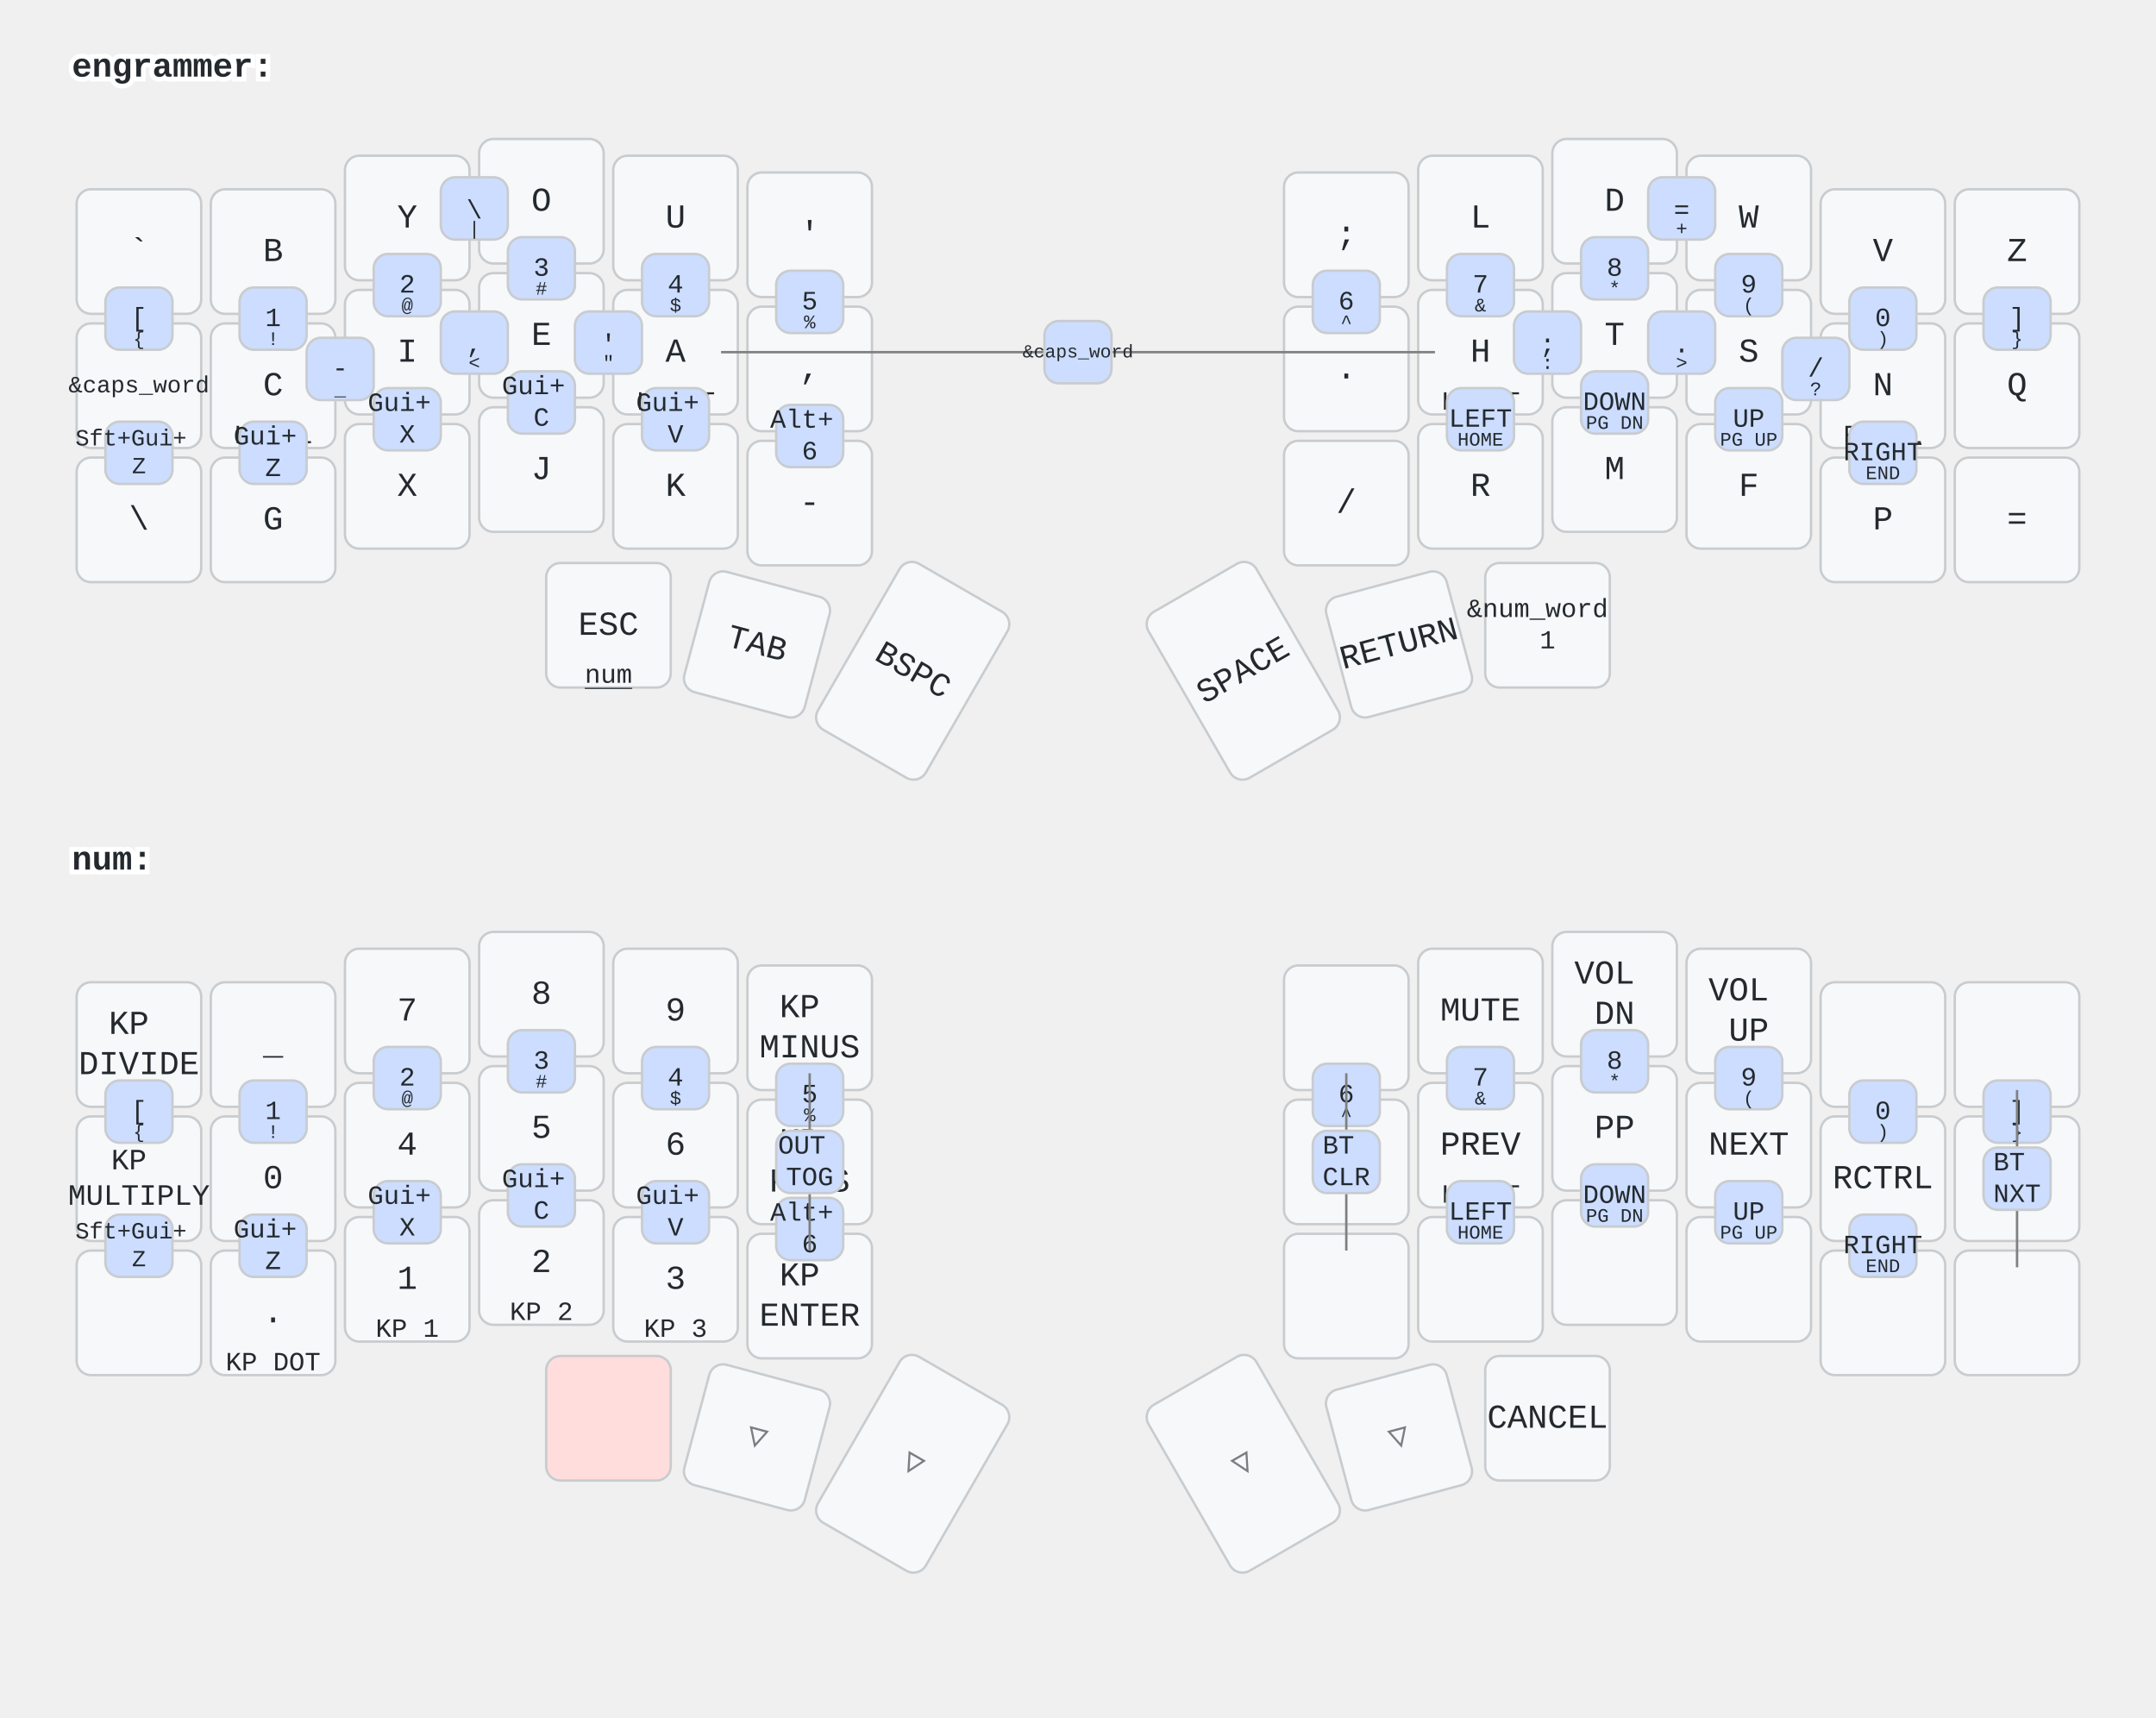
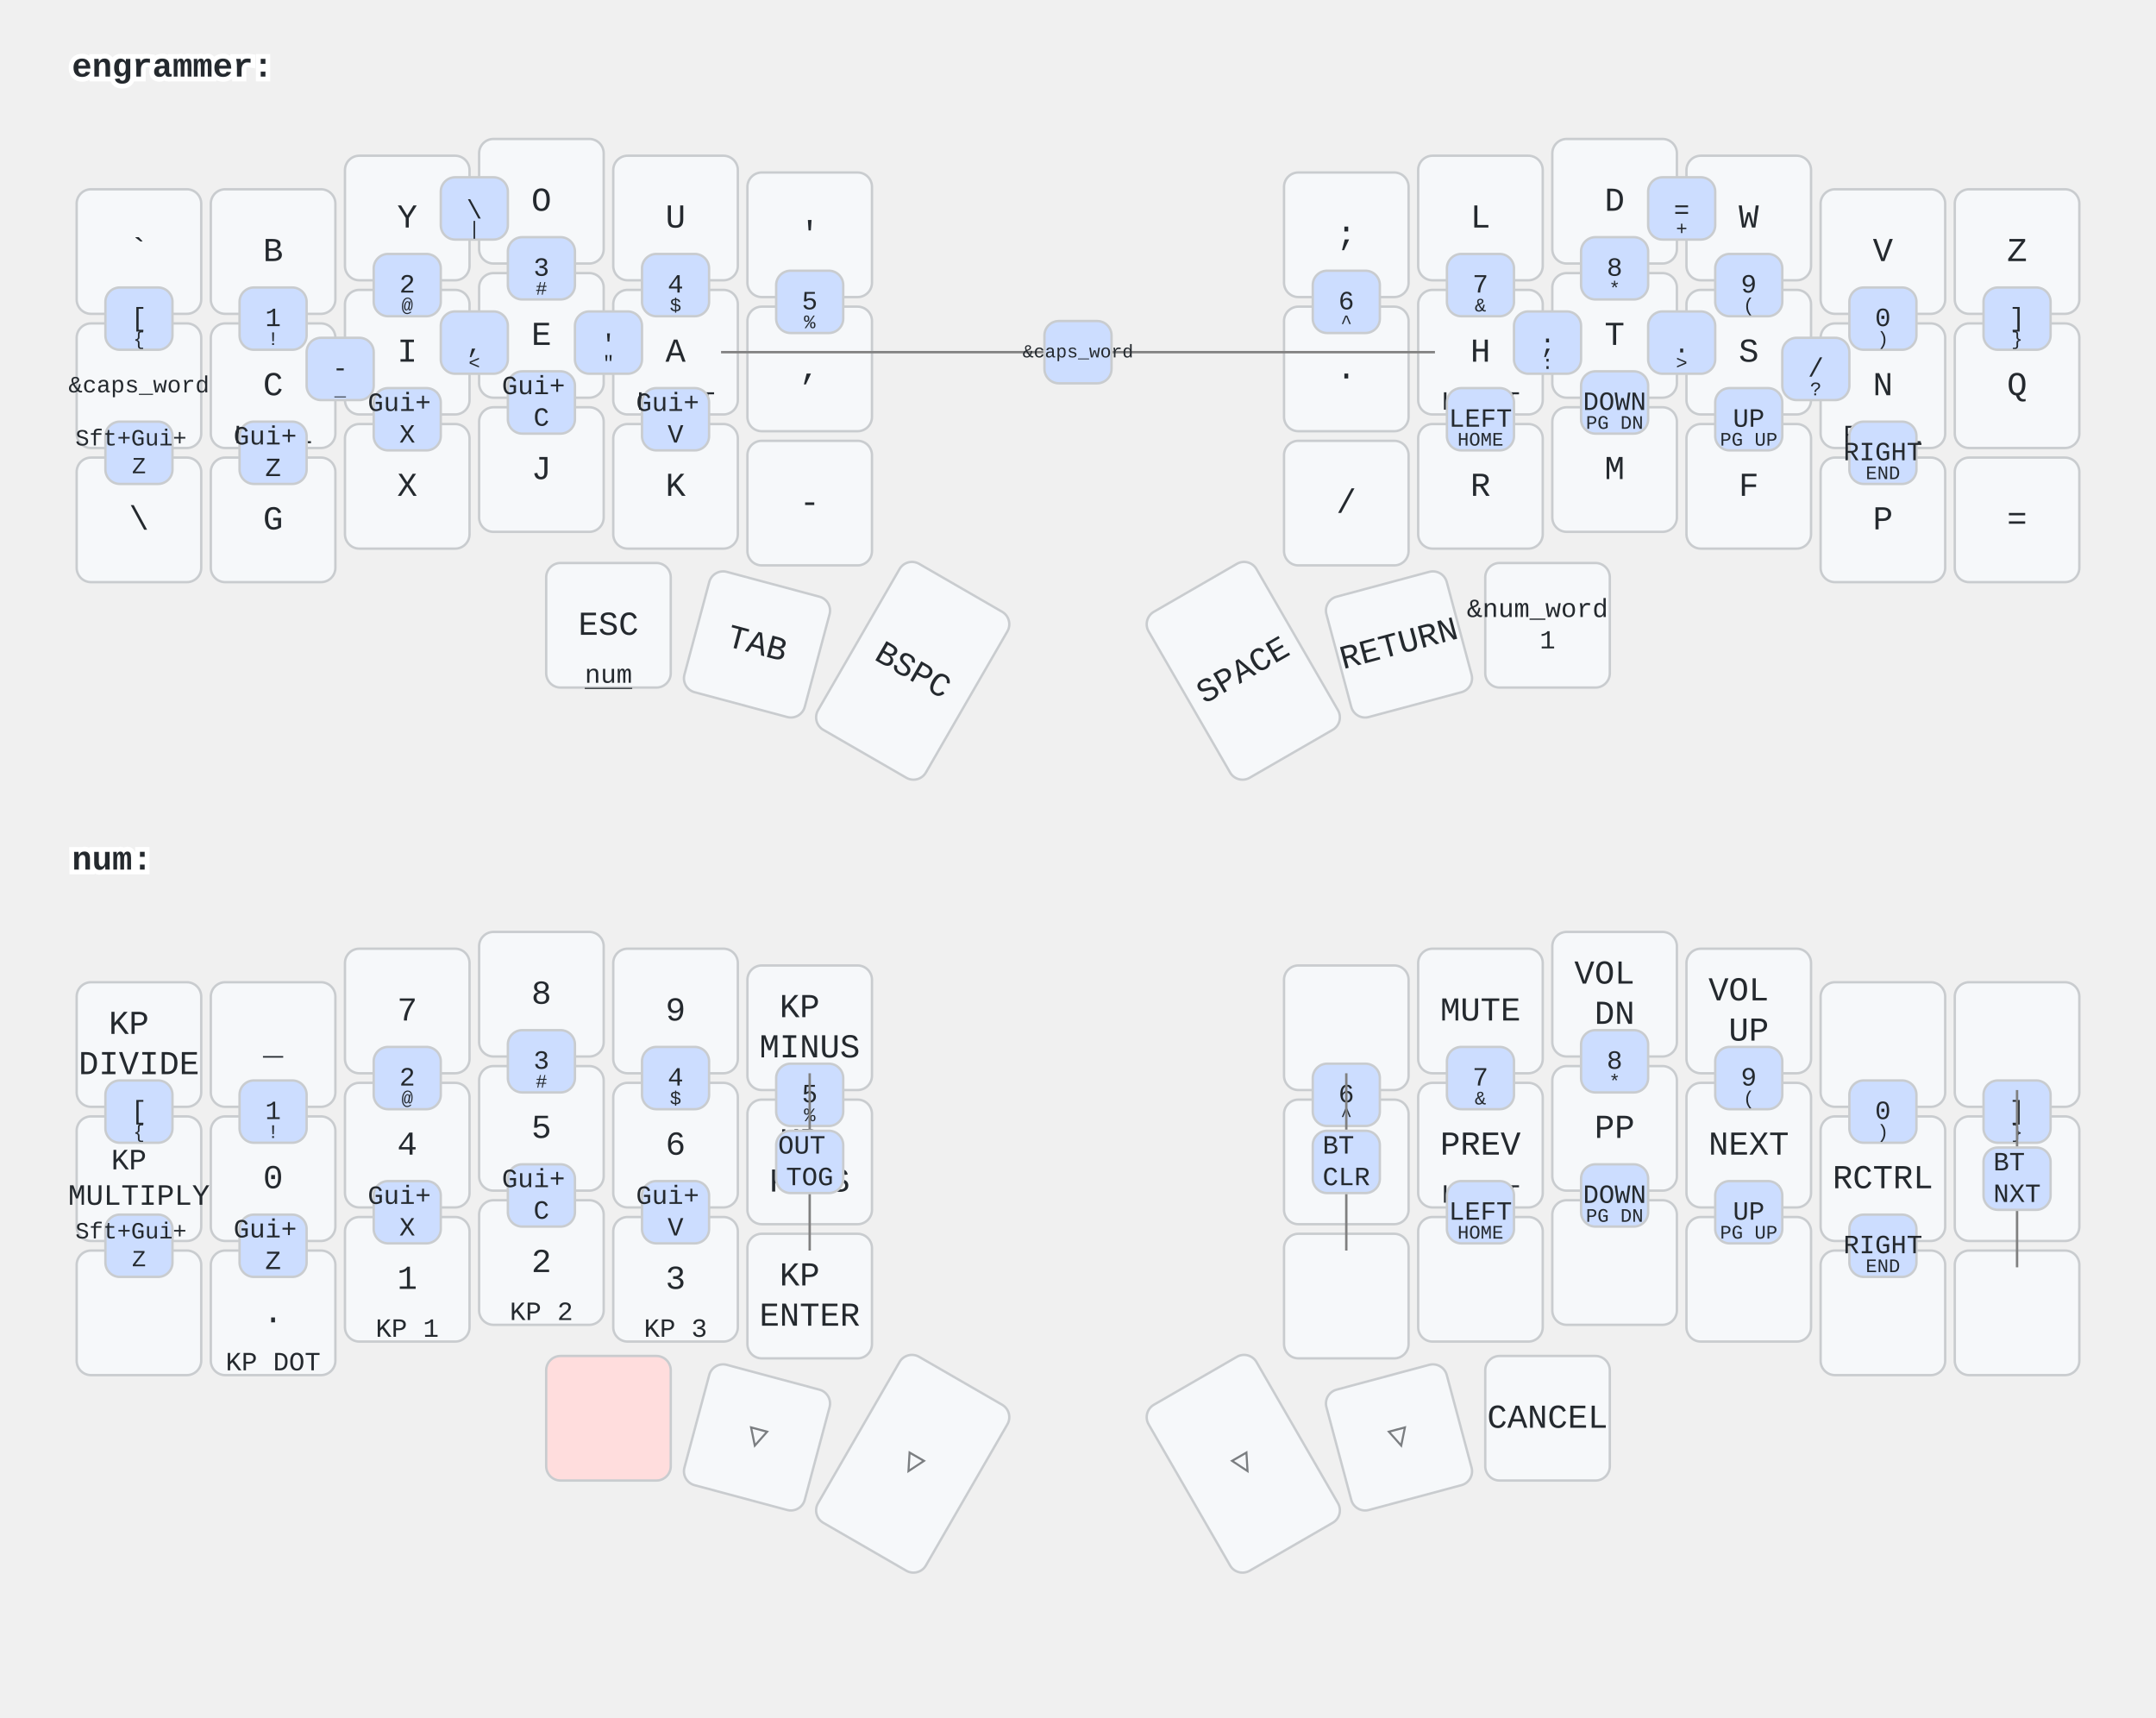
<svg xmlns="http://www.w3.org/2000/svg" width="900" height="717" viewBox="0 0 900 717" class="keymap">
  <style>/* inherit to force styles through use tags */
svg path {
    fill: inherit;
}

/* font and background color specifications */
svg.keymap {
    font-family: SFMono-Regular,Consolas,Liberation Mono,Menlo,monospace;
    font-size: 14px;
    font-kerning: normal;
    text-rendering: optimizeLegibility;
    fill: #24292e;
}

/* default key styling */
rect.key {
    fill: #f6f8fa;
}

rect.key, rect.combo {
    stroke: #c9cccf;
    stroke-width: 1;
}

/* default key side styling, only used is draw_key_sides is set */
rect.side {
    filter: brightness(90%);
}

/* color accent for combo boxes */
rect.combo, rect.combo-separate {
    fill: #cdf;
}

/* color accent for held keys */
rect.held, rect.combo.held {
    fill: #fdd;
}

/* color accent for ghost (optional) keys */
rect.ghost, rect.combo.ghost {
    stroke-dasharray: 4, 4;
    stroke-width: 2;
}

text {
    text-anchor: middle;
    dominant-baseline: middle;
}

/* styling for layer labels */
text.label {
    font-weight: bold;
    text-anchor: start;
    stroke: white;
    stroke-width: 4;
    paint-order: stroke;
}

/* styling for optional footer */
text.footer {
    text-anchor: end;
    dominant-baseline: auto;
    stroke: white;
    stroke-width: 4;
    paint-order: stroke;
}

/* styling for combo tap, and key hold/shifted label text */
text.combo, text.hold, text.shifted {
    font-size: 11px;
}

text.hold {
    text-anchor: middle;
    dominant-baseline: auto;
}

text.shifted {
    text-anchor: middle;
    dominant-baseline: hanging;
}

text.layer-activator {
    text-decoration: underline;
}

/* styling for hold/shifted label text in combo box */
text.combo.hold, text.combo.shifted {
    font-size: 8px;
}

/* lighter symbol for transparent keys */
text.trans {
    fill: #7b7e81;
}

/* styling for combo dendrons */
path.combo {
    stroke-width: 1;
    stroke: gray;
    fill: none;
}

/* Start Tabler Icons Cleanup */
/* cannot use height/width with glyphs */
.icon-tabler &gt; path {
    fill: inherit;
    stroke: inherit;
    stroke-width: 2;
}
/* hide tabler's default box */
.icon-tabler &gt; path[stroke="none"][fill="none"] {
    visibility: hidden;
}
/* End Tabler Icons Cleanup */
</style>
  <g transform="translate(30, 0)" class="layer-engrammer">
    <text x="0" y="28" class="label" id="engrammer">engrammer:</text>
    <g transform="translate(0, 56)">
      <g transform="translate(28, 49)" class="key keypos-0">
        <rect rx="6" ry="6" x="-26" y="-26" width="52" height="52" class="key" />
        <text x="0" y="0" class="key tap">`</text>
        <text x="0" y="24" class="key hold">F11</text>
      </g>
      <g transform="translate(84, 49)" class="key keypos-1">
        <rect rx="6" ry="6" x="-26" y="-26" width="52" height="52" class="key" />
        <text x="0" y="0" class="key tap">B</text>
        <text x="0" y="24" class="key hold">F1</text>
      </g>
      <g transform="translate(140, 35)" class="key keypos-2">
        <rect rx="6" ry="6" x="-26" y="-26" width="52" height="52" class="key" />
        <text x="0" y="0" class="key tap">Y</text>
        <text x="0" y="24" class="key hold">F2</text>
      </g>
      <g transform="translate(196, 28)" class="key keypos-3">
        <rect rx="6" ry="6" x="-26" y="-26" width="52" height="52" class="key" />
        <text x="0" y="0" class="key tap">O</text>
        <text x="0" y="24" class="key hold">F3</text>
      </g>
      <g transform="translate(252, 35)" class="key keypos-4">
        <rect rx="6" ry="6" x="-26" y="-26" width="52" height="52" class="key" />
        <text x="0" y="0" class="key tap">U</text>
        <text x="0" y="24" class="key hold">F4</text>
      </g>
      <g transform="translate(308, 42)" class="key keypos-5">
        <rect rx="6" ry="6" x="-26" y="-26" width="52" height="52" class="key" />
        <text x="0" y="0" class="key tap">'</text>
        <text x="0" y="24" class="key hold">F5</text>
      </g>
      <g transform="translate(532, 42)" class="key keypos-6">
        <rect rx="6" ry="6" x="-26" y="-26" width="52" height="52" class="key" />
        <text x="0" y="0" class="key tap">;</text>
        <text x="0" y="24" class="key hold">F6</text>
      </g>
      <g transform="translate(588, 35)" class="key keypos-7">
        <rect rx="6" ry="6" x="-26" y="-26" width="52" height="52" class="key" />
        <text x="0" y="0" class="key tap">L</text>
        <text x="0" y="24" class="key hold">F7</text>
      </g>
      <g transform="translate(644, 28)" class="key keypos-8">
        <rect rx="6" ry="6" x="-26" y="-26" width="52" height="52" class="key" />
        <text x="0" y="0" class="key tap">D</text>
        <text x="0" y="24" class="key hold">F8</text>
      </g>
      <g transform="translate(700, 35)" class="key keypos-9">
        <rect rx="6" ry="6" x="-26" y="-26" width="52" height="52" class="key" />
        <text x="0" y="0" class="key tap">W</text>
        <text x="0" y="24" class="key hold">F9</text>
      </g>
      <g transform="translate(756, 49)" class="key keypos-10">
        <rect rx="6" ry="6" x="-26" y="-26" width="52" height="52" class="key" />
        <text x="0" y="0" class="key tap">V</text>
        <text x="0" y="24" class="key hold">F10</text>
      </g>
      <g transform="translate(812, 49)" class="key keypos-11">
        <rect rx="6" ry="6" x="-26" y="-26" width="52" height="52" class="key" />
        <text x="0" y="0" class="key tap">Z</text>
        <text x="0" y="24" class="key hold">F12</text>
      </g>
      <g transform="translate(28, 105)" class="key keypos-12">
        <rect rx="6" ry="6" x="-26" y="-26" width="52" height="52" class="key" />
        <text x="0" y="0" class="key tap">
          <tspan style="font-size: 70%">&amp;caps_word</tspan>
        </text>
      </g>
      <g transform="translate(84, 105)" class="key keypos-13">
        <rect rx="6" ry="6" x="-26" y="-26" width="52" height="52" class="key" />
        <text x="0" y="0" class="key tap">C</text>
        <text x="0" y="24" class="key hold">LCTRL</text>
      </g>
      <g transform="translate(140, 91)" class="key keypos-14">
        <rect rx="6" ry="6" x="-26" y="-26" width="52" height="52" class="key" />
        <text x="0" y="0" class="key tap">I</text>
        <text x="0" y="24" class="key hold">LALT</text>
      </g>
      <g transform="translate(196, 84)" class="key keypos-15">
        <rect rx="6" ry="6" x="-26" y="-26" width="52" height="52" class="key" />
        <text x="0" y="0" class="key tap">E</text>
        <text x="0" y="24" class="key hold">LGUI</text>
      </g>
      <g transform="translate(252, 91)" class="key keypos-16">
        <rect rx="6" ry="6" x="-26" y="-26" width="52" height="52" class="key" />
        <text x="0" y="0" class="key tap">A</text>
        <text x="0" y="24" class="key hold">LSHFT</text>
      </g>
      <g transform="translate(308, 98)" class="key keypos-17">
        <rect rx="6" ry="6" x="-26" y="-26" width="52" height="52" class="key" />
        <text x="0" y="0" class="key tap">,</text>
      </g>
      <g transform="translate(532, 98)" class="key keypos-18">
        <rect rx="6" ry="6" x="-26" y="-26" width="52" height="52" class="key" />
        <text x="0" y="0" class="key tap">.</text>
      </g>
      <g transform="translate(588, 91)" class="key keypos-19">
        <rect rx="6" ry="6" x="-26" y="-26" width="52" height="52" class="key" />
        <text x="0" y="0" class="key tap">H</text>
        <text x="0" y="24" class="key hold">LSHFT</text>
      </g>
      <g transform="translate(644, 84)" class="key keypos-20">
        <rect rx="6" ry="6" x="-26" y="-26" width="52" height="52" class="key" />
        <text x="0" y="0" class="key tap">T</text>
        <text x="0" y="24" class="key hold">RGUI</text>
      </g>
      <g transform="translate(700, 91)" class="key keypos-21">
        <rect rx="6" ry="6" x="-26" y="-26" width="52" height="52" class="key" />
        <text x="0" y="0" class="key tap">S</text>
        <text x="0" y="24" class="key hold">RALT</text>
      </g>
      <g transform="translate(756, 105)" class="key keypos-22">
        <rect rx="6" ry="6" x="-26" y="-26" width="52" height="52" class="key" />
        <text x="0" y="0" class="key tap">N</text>
        <text x="0" y="24" class="key hold">RCTRL</text>
      </g>
      <g transform="translate(812, 105)" class="key keypos-23">
        <rect rx="6" ry="6" x="-26" y="-26" width="52" height="52" class="key" />
        <text x="0" y="0" class="key tap">Q</text>
      </g>
      <g transform="translate(28, 161)" class="key keypos-24">
        <rect rx="6" ry="6" x="-26" y="-26" width="52" height="52" class="key" />
        <text x="0" y="0" class="key tap">\</text>
      </g>
      <g transform="translate(84, 161)" class="key keypos-25">
        <rect rx="6" ry="6" x="-26" y="-26" width="52" height="52" class="key" />
        <text x="0" y="0" class="key tap">G</text>
      </g>
      <g transform="translate(140, 147)" class="key keypos-26">
        <rect rx="6" ry="6" x="-26" y="-26" width="52" height="52" class="key" />
        <text x="0" y="0" class="key tap">X</text>
      </g>
      <g transform="translate(196, 140)" class="key keypos-27">
        <rect rx="6" ry="6" x="-26" y="-26" width="52" height="52" class="key" />
        <text x="0" y="0" class="key tap">J</text>
      </g>
      <g transform="translate(252, 147)" class="key keypos-28">
        <rect rx="6" ry="6" x="-26" y="-26" width="52" height="52" class="key" />
        <text x="0" y="0" class="key tap">K</text>
      </g>
      <g transform="translate(308, 154)" class="key keypos-29">
        <rect rx="6" ry="6" x="-26" y="-26" width="52" height="52" class="key" />
        <text x="0" y="0" class="key tap">-</text>
      </g>
      <g transform="translate(532, 154)" class="key keypos-30">
        <rect rx="6" ry="6" x="-26" y="-26" width="52" height="52" class="key" />
        <text x="0" y="0" class="key tap">/</text>
      </g>
      <g transform="translate(588, 147)" class="key keypos-31">
        <rect rx="6" ry="6" x="-26" y="-26" width="52" height="52" class="key" />
        <text x="0" y="0" class="key tap">R</text>
      </g>
      <g transform="translate(644, 140)" class="key keypos-32">
        <rect rx="6" ry="6" x="-26" y="-26" width="52" height="52" class="key" />
        <text x="0" y="0" class="key tap">M</text>
      </g>
      <g transform="translate(700, 147)" class="key keypos-33">
        <rect rx="6" ry="6" x="-26" y="-26" width="52" height="52" class="key" />
        <text x="0" y="0" class="key tap">F</text>
      </g>
      <g transform="translate(756, 161)" class="key keypos-34">
        <rect rx="6" ry="6" x="-26" y="-26" width="52" height="52" class="key" />
        <text x="0" y="0" class="key tap">P</text>
      </g>
      <g transform="translate(812, 161)" class="key keypos-35">
        <rect rx="6" ry="6" x="-26" y="-26" width="52" height="52" class="key" />
        <text x="0" y="0" class="key tap">=</text>
      </g>
      <g transform="translate(224, 205)" class="key keypos-36">
        <rect rx="6" ry="6" x="-26" y="-26" width="52" height="52" class="key" />
        <text x="0" y="0" class="key tap">ESC</text>
        <a href="#num">
          <text x="0" y="24" class="key hold layer-activator">num</text>
        </a>
      </g>
      <g transform="translate(286, 213) rotate(15.0)" class="key keypos-37">
        <rect rx="6" ry="6" x="-26" y="-26" width="52" height="52" class="key" />
        <text x="0" y="0" class="key tap">TAB</text>
      </g>
      <g transform="translate(351, 224) rotate(30.0)" class="key keypos-38">
        <rect rx="6" ry="6" x="-26" y="-40" width="52" height="80" class="key" />
        <text x="0" y="0" class="key tap">BSPC</text>
      </g>
      <g transform="translate(489, 224) rotate(-30.0)" class="key keypos-39">
        <rect rx="6" ry="6" x="-26" y="-40" width="52" height="80" class="key" />
        <text x="0" y="0" class="key tap">SPACE</text>
      </g>
      <g transform="translate(554, 213) rotate(-15.0)" class="key keypos-40">
        <rect rx="6" ry="6" x="-26" y="-26" width="52" height="52" class="key" />
        <text x="0" y="0" class="key tap">RETURN</text>
      </g>
      <g transform="translate(616, 205)" class="key keypos-41">
        <rect rx="6" ry="6" x="-26" y="-26" width="52" height="52" class="key" />
        <text x="0" y="0" class="key tap">
          <tspan x="0" dy="-0.6em" style="font-size: 78%">&amp;num_word</tspan>
          <tspan x="0" dy="1.2em" style="font-size: 78%">1</tspan>
        </text>
      </g>
      <g class="combo combopos-0">
        <rect rx="6" ry="6" x="98" y="85" width="28" height="26" class="combo" />
        <text x="112" y="98" class="combo tap">-</text>
        <text x="112" y="109" class="combo hold">_</text>
      </g>
      <g class="combo combopos-1">
        <rect rx="6" ry="6" x="154" y="74" width="28" height="26" class="combo" />
        <text x="168" y="88" class="combo tap">,</text>
        <text x="168" y="98" class="combo hold">&lt;</text>
      </g>
      <g class="combo combopos-2">
        <rect rx="6" ry="6" x="210" y="74" width="28" height="26" class="combo" />
        <text x="224" y="88" class="combo tap">'</text>
        <text x="224" y="98" class="combo hold">"</text>
      </g>
      <g class="combo combopos-3">
        <rect rx="6" ry="6" x="602" y="74" width="28" height="26" class="combo" />
        <text x="616" y="88" class="combo tap">;</text>
        <text x="616" y="98" class="combo hold">:</text>
      </g>
      <g class="combo combopos-4">
        <rect rx="6" ry="6" x="658" y="74" width="28" height="26" class="combo" />
        <text x="672" y="88" class="combo tap">.</text>
        <text x="672" y="98" class="combo hold">&gt;</text>
      </g>
      <g class="combo combopos-5">
        <rect rx="6" ry="6" x="714" y="85" width="28" height="26" class="combo" />
        <text x="728" y="98" class="combo tap">/</text>
        <text x="728" y="109" class="combo hold">?</text>
      </g>
      <g class="combo combopos-6">
        <path d="M420,91 l-149,0" class="combo" />
        <path d="M420,91 l149,0" class="combo" />
        <rect rx="6" ry="6" x="406" y="78" width="28" height="26" class="combo" />
        <text x="420" y="91" class="combo tap">
          <tspan style="font-size: 70%">&amp;caps_word</tspan>
        </text>
      </g>
      <g class="combo combopos-7">
        <rect rx="6" ry="6" x="658" y="18" width="28" height="26" class="combo" />
        <text x="672" y="32" class="combo tap">=</text>
        <text x="672" y="42" class="combo hold">+</text>
      </g>
      <g class="combo combopos-8">
        <rect rx="6" ry="6" x="154" y="18" width="28" height="26" class="combo" />
        <text x="168" y="32" class="combo tap">\</text>
        <text x="168" y="42" class="combo hold">|</text>
      </g>
      <g class="combo combopos-9">
        <rect rx="6" ry="6" x="14" y="64" width="28" height="26" class="combo" />
        <text x="28" y="77" class="combo tap">[</text>
        <text x="28" y="88" class="combo hold">{</text>
      </g>
      <g class="combo combopos-10">
        <rect rx="6" ry="6" x="798" y="64" width="28" height="26" class="combo" />
        <text x="812" y="77" class="combo tap">]</text>
        <text x="812" y="88" class="combo hold">}</text>
      </g>
      <g class="combo combopos-11">
        <rect rx="6" ry="6" x="70" y="64" width="28" height="26" class="combo" />
        <text x="84" y="77" class="combo tap">1</text>
        <text x="84" y="88" class="combo hold">!</text>
      </g>
      <g class="combo combopos-12">
        <rect rx="6" ry="6" x="126" y="50" width="28" height="26" class="combo" />
        <text x="140" y="63" class="combo tap">2</text>
        <text x="140" y="74" class="combo hold">@</text>
      </g>
      <g class="combo combopos-13">
        <rect rx="6" ry="6" x="182" y="43" width="28" height="26" class="combo" />
        <text x="196" y="56" class="combo tap">3</text>
        <text x="196" y="67" class="combo hold">#</text>
      </g>
      <g class="combo combopos-14">
        <rect rx="6" ry="6" x="238" y="50" width="28" height="26" class="combo" />
        <text x="252" y="63" class="combo tap">4</text>
        <text x="252" y="74" class="combo hold">$</text>
      </g>
      <g class="combo combopos-15">
        <rect rx="6" ry="6" x="294" y="57" width="28" height="26" class="combo" />
        <text x="308" y="70" class="combo tap">5</text>
        <text x="308" y="81" class="combo hold">%</text>
      </g>
      <g class="combo combopos-16">
        <rect rx="6" ry="6" x="518" y="57" width="28" height="26" class="combo" />
        <text x="532" y="70" class="combo tap">6</text>
        <text x="532" y="81" class="combo hold">^</text>
      </g>
      <g class="combo combopos-17">
        <rect rx="6" ry="6" x="574" y="50" width="28" height="26" class="combo" />
        <text x="588" y="63" class="combo tap">7</text>
        <text x="588" y="74" class="combo hold">&amp;</text>
      </g>
      <g class="combo combopos-18">
        <rect rx="6" ry="6" x="630" y="43" width="28" height="26" class="combo" />
        <text x="644" y="56" class="combo tap">8</text>
        <text x="644" y="67" class="combo hold">*</text>
      </g>
      <g class="combo combopos-19">
        <rect rx="6" ry="6" x="686" y="50" width="28" height="26" class="combo" />
        <text x="700" y="63" class="combo tap">9</text>
        <text x="700" y="74" class="combo hold">(</text>
      </g>
      <g class="combo combopos-20">
        <rect rx="6" ry="6" x="742" y="64" width="28" height="26" class="combo" />
        <text x="756" y="77" class="combo tap">0</text>
        <text x="756" y="88" class="combo hold">)</text>
      </g>
      <g class="combo combopos-21">
-         <rect rx="6" ry="6" x="294" y="113" width="28" height="26" class="combo" />
-         <text x="308" y="126" class="combo tap">
-           <tspan x="308" dy="-0.6em">Alt+</tspan>
-           <tspan x="308" dy="1.2em">6</tspan>
-         </text>
-       </g>
-       <g class="combo combopos-22">
        <rect rx="6" ry="6" x="14" y="120" width="28" height="26" class="combo" />
        <text x="28" y="133" class="combo tap">
          <tspan x="28" dy="-0.6em" style="font-size: 88%">Sft+Gui+</tspan>
          <tspan x="28" dy="1.2em" style="font-size: 88%">Z</tspan>
        </text>
      </g>
-       <g class="combo combopos-23">
+       <g class="combo combopos-22">
        <rect rx="6" ry="6" x="70" y="120" width="28" height="26" class="combo" />
        <text x="84" y="133" class="combo tap">
          <tspan x="84" dy="-0.6em">Gui+</tspan>
          <tspan x="84" dy="1.2em">Z</tspan>
        </text>
      </g>
-       <g class="combo combopos-24">
+       <g class="combo combopos-23">
        <rect rx="6" ry="6" x="126" y="106" width="28" height="26" class="combo" />
        <text x="140" y="119" class="combo tap">
          <tspan x="140" dy="-0.6em">Gui+</tspan>
          <tspan x="140" dy="1.2em">X</tspan>
        </text>
      </g>
-       <g class="combo combopos-25">
+       <g class="combo combopos-24">
        <rect rx="6" ry="6" x="182" y="99" width="28" height="26" class="combo" />
        <text x="196" y="112" class="combo tap">
          <tspan x="196" dy="-0.6em">Gui+</tspan>
          <tspan x="196" dy="1.2em">C</tspan>
        </text>
      </g>
-       <g class="combo combopos-26">
+       <g class="combo combopos-25">
        <rect rx="6" ry="6" x="238" y="106" width="28" height="26" class="combo" />
        <text x="252" y="119" class="combo tap">
          <tspan x="252" dy="-0.6em">Gui+</tspan>
          <tspan x="252" dy="1.2em">V</tspan>
        </text>
      </g>
-       <g class="combo combopos-27">
+       <g class="combo combopos-26">
        <rect rx="6" ry="6" x="574" y="106" width="28" height="26" class="combo" />
        <text x="588" y="119" class="combo tap">LEFT</text>
        <text x="588" y="130" class="combo hold">HOME</text>
      </g>
-       <g class="combo combopos-28">
+       <g class="combo combopos-27">
        <rect rx="6" ry="6" x="630" y="99" width="28" height="26" class="combo" />
        <text x="644" y="112" class="combo tap">DOWN</text>
        <text x="644" y="123" class="combo hold">PG DN</text>
      </g>
-       <g class="combo combopos-29">
+       <g class="combo combopos-28">
        <rect rx="6" ry="6" x="686" y="106" width="28" height="26" class="combo" />
        <text x="700" y="119" class="combo tap">UP</text>
        <text x="700" y="130" class="combo hold">PG UP</text>
      </g>
-       <g class="combo combopos-30">
+       <g class="combo combopos-29">
        <rect rx="6" ry="6" x="742" y="120" width="28" height="26" class="combo" />
        <text x="756" y="133" class="combo tap">RIGHT</text>
        <text x="756" y="144" class="combo hold">END</text>
      </g>
    </g>
  </g>
  <g transform="translate(30, 331)" class="layer-num">
    <text x="0" y="28" class="label" id="num">num:</text>
    <g transform="translate(0, 56)">
      <g transform="translate(28, 49)" class="key keypos-0">
        <rect rx="6" ry="6" x="-26" y="-26" width="52" height="52" class="key" />
        <text x="0" y="0" class="key tap">
          <tspan x="0" dy="-0.6em">KP</tspan>
          <tspan x="0" dy="1.2em">DIVIDE</tspan>
        </text>
      </g>
      <g transform="translate(84, 49)" class="key keypos-1">
        <rect rx="6" ry="6" x="-26" y="-26" width="52" height="52" class="key" />
        <text x="0" y="0" class="key tap">_</text>
      </g>
      <g transform="translate(140, 35)" class="key keypos-2">
        <rect rx="6" ry="6" x="-26" y="-26" width="52" height="52" class="key" />
        <text x="0" y="0" class="key tap">7</text>
        <text x="0" y="24" class="key hold">KP 7</text>
      </g>
      <g transform="translate(196, 28)" class="key keypos-3">
        <rect rx="6" ry="6" x="-26" y="-26" width="52" height="52" class="key" />
        <text x="0" y="0" class="key tap">8</text>
        <text x="0" y="24" class="key hold">KP 8</text>
      </g>
      <g transform="translate(252, 35)" class="key keypos-4">
        <rect rx="6" ry="6" x="-26" y="-26" width="52" height="52" class="key" />
        <text x="0" y="0" class="key tap">9</text>
        <text x="0" y="24" class="key hold">KP 9</text>
      </g>
      <g transform="translate(308, 42)" class="key keypos-5">
        <rect rx="6" ry="6" x="-26" y="-26" width="52" height="52" class="key" />
        <text x="0" y="0" class="key tap">
          <tspan x="0" dy="-0.6em">KP</tspan>
          <tspan x="0" dy="1.2em">MINUS</tspan>
        </text>
      </g>
      <g transform="translate(532, 42)" class="key keypos-6">
        <rect rx="6" ry="6" x="-26" y="-26" width="52" height="52" class="key" />
      </g>
      <g transform="translate(588, 35)" class="key keypos-7">
        <rect rx="6" ry="6" x="-26" y="-26" width="52" height="52" class="key" />
        <text x="0" y="0" class="key tap">MUTE</text>
      </g>
      <g transform="translate(644, 28)" class="key keypos-8">
        <rect rx="6" ry="6" x="-26" y="-26" width="52" height="52" class="key" />
        <text x="0" y="0" class="key tap">
          <tspan x="0" dy="-0.6em">VOL</tspan>
          <tspan x="0" dy="1.2em">DN</tspan>
        </text>
      </g>
      <g transform="translate(700, 35)" class="key keypos-9">
        <rect rx="6" ry="6" x="-26" y="-26" width="52" height="52" class="key" />
        <text x="0" y="0" class="key tap">
          <tspan x="0" dy="-0.6em">VOL</tspan>
          <tspan x="0" dy="1.2em">UP</tspan>
        </text>
      </g>
      <g transform="translate(756, 49)" class="key keypos-10">
        <rect rx="6" ry="6" x="-26" y="-26" width="52" height="52" class="key" />
      </g>
      <g transform="translate(812, 49)" class="key keypos-11">
        <rect rx="6" ry="6" x="-26" y="-26" width="52" height="52" class="key" />
      </g>
      <g transform="translate(28, 105)" class="key keypos-12">
        <rect rx="6" ry="6" x="-26" y="-26" width="52" height="52" class="key" />
        <text x="0" y="0" class="key tap">
          <tspan x="0" dy="-0.6em" style="font-size: 88%">KP</tspan>
          <tspan x="0" dy="1.2em" style="font-size: 88%">MULTIPLY</tspan>
        </text>
      </g>
      <g transform="translate(84, 105)" class="key keypos-13">
        <rect rx="6" ry="6" x="-26" y="-26" width="52" height="52" class="key" />
        <text x="0" y="0" class="key tap">0</text>
        <text x="0" y="24" class="key hold">KP 0</text>
      </g>
      <g transform="translate(140, 91)" class="key keypos-14">
        <rect rx="6" ry="6" x="-26" y="-26" width="52" height="52" class="key" />
        <text x="0" y="0" class="key tap">4</text>
        <text x="0" y="24" class="key hold">KP 4</text>
      </g>
      <g transform="translate(196, 84)" class="key keypos-15">
        <rect rx="6" ry="6" x="-26" y="-26" width="52" height="52" class="key" />
        <text x="0" y="0" class="key tap">5</text>
        <text x="0" y="24" class="key hold">KP 5</text>
      </g>
      <g transform="translate(252, 91)" class="key keypos-16">
        <rect rx="6" ry="6" x="-26" y="-26" width="52" height="52" class="key" />
        <text x="0" y="0" class="key tap">6</text>
        <text x="0" y="24" class="key hold">KP 6</text>
      </g>
      <g transform="translate(308, 98)" class="key keypos-17">
        <rect rx="6" ry="6" x="-26" y="-26" width="52" height="52" class="key" />
        <text x="0" y="0" class="key tap">
          <tspan x="0" dy="-0.6em">KP</tspan>
          <tspan x="0" dy="1.2em">PLUS</tspan>
        </text>
      </g>
      <g transform="translate(532, 98)" class="key keypos-18">
        <rect rx="6" ry="6" x="-26" y="-26" width="52" height="52" class="key" />
      </g>
      <g transform="translate(588, 91)" class="key keypos-19">
        <rect rx="6" ry="6" x="-26" y="-26" width="52" height="52" class="key" />
        <text x="0" y="0" class="key tap">PREV</text>
        <text x="0" y="24" class="key hold">LSHFT</text>
      </g>
      <g transform="translate(644, 84)" class="key keypos-20">
        <rect rx="6" ry="6" x="-26" y="-26" width="52" height="52" class="key" />
        <text x="0" y="0" class="key tap">PP</text>
        <text x="0" y="24" class="key hold">RGUI</text>
      </g>
      <g transform="translate(700, 91)" class="key keypos-21">
        <rect rx="6" ry="6" x="-26" y="-26" width="52" height="52" class="key" />
        <text x="0" y="0" class="key tap">NEXT</text>
        <text x="0" y="24" class="key hold">RALT</text>
      </g>
      <g transform="translate(756, 105)" class="key keypos-22">
        <rect rx="6" ry="6" x="-26" y="-26" width="52" height="52" class="key" />
        <text x="0" y="0" class="key tap">RCTRL</text>
      </g>
      <g transform="translate(812, 105)" class="key keypos-23">
        <rect rx="6" ry="6" x="-26" y="-26" width="52" height="52" class="key" />
      </g>
      <g transform="translate(28, 161)" class="key keypos-24">
        <rect rx="6" ry="6" x="-26" y="-26" width="52" height="52" class="key" />
      </g>
      <g transform="translate(84, 161)" class="key keypos-25">
        <rect rx="6" ry="6" x="-26" y="-26" width="52" height="52" class="key" />
        <text x="0" y="0" class="key tap">.</text>
        <text x="0" y="24" class="key hold">KP DOT</text>
      </g>
      <g transform="translate(140, 147)" class="key keypos-26">
        <rect rx="6" ry="6" x="-26" y="-26" width="52" height="52" class="key" />
        <text x="0" y="0" class="key tap">1</text>
        <text x="0" y="24" class="key hold">KP 1</text>
      </g>
      <g transform="translate(196, 140)" class="key keypos-27">
        <rect rx="6" ry="6" x="-26" y="-26" width="52" height="52" class="key" />
        <text x="0" y="0" class="key tap">2</text>
        <text x="0" y="24" class="key hold">KP 2</text>
      </g>
      <g transform="translate(252, 147)" class="key keypos-28">
        <rect rx="6" ry="6" x="-26" y="-26" width="52" height="52" class="key" />
        <text x="0" y="0" class="key tap">3</text>
        <text x="0" y="24" class="key hold">KP 3</text>
      </g>
      <g transform="translate(308, 154)" class="key keypos-29">
        <rect rx="6" ry="6" x="-26" y="-26" width="52" height="52" class="key" />
        <text x="0" y="0" class="key tap">
          <tspan x="0" dy="-0.6em">KP</tspan>
          <tspan x="0" dy="1.2em">ENTER</tspan>
        </text>
      </g>
      <g transform="translate(532, 154)" class="key keypos-30">
        <rect rx="6" ry="6" x="-26" y="-26" width="52" height="52" class="key" />
      </g>
      <g transform="translate(588, 147)" class="key keypos-31">
        <rect rx="6" ry="6" x="-26" y="-26" width="52" height="52" class="key" />
      </g>
      <g transform="translate(644, 140)" class="key keypos-32">
        <rect rx="6" ry="6" x="-26" y="-26" width="52" height="52" class="key" />
      </g>
      <g transform="translate(700, 147)" class="key keypos-33">
        <rect rx="6" ry="6" x="-26" y="-26" width="52" height="52" class="key" />
      </g>
      <g transform="translate(756, 161)" class="key keypos-34">
        <rect rx="6" ry="6" x="-26" y="-26" width="52" height="52" class="key" />
      </g>
      <g transform="translate(812, 161)" class="key keypos-35">
        <rect rx="6" ry="6" x="-26" y="-26" width="52" height="52" class="key" />
      </g>
      <g transform="translate(224, 205)" class="key held keypos-36">
        <rect rx="6" ry="6" x="-26" y="-26" width="52" height="52" class="key held" />
      </g>
      <g transform="translate(286, 213) rotate(15.0)" class="key trans keypos-37">
        <rect rx="6" ry="6" x="-26" y="-26" width="52" height="52" class="key trans" />
        <text x="0" y="0" class="key trans tap">▽</text>
      </g>
      <g transform="translate(351, 224) rotate(30.0)" class="key trans keypos-38">
        <rect rx="6" ry="6" x="-26" y="-40" width="52" height="80" class="key trans" />
        <text x="0" y="0" class="key trans tap">▽</text>
      </g>
      <g transform="translate(489, 224) rotate(-30.0)" class="key trans keypos-39">
        <rect rx="6" ry="6" x="-26" y="-40" width="52" height="80" class="key trans" />
        <text x="0" y="0" class="key trans tap">▽</text>
      </g>
      <g transform="translate(554, 213) rotate(-15.0)" class="key trans keypos-40">
        <rect rx="6" ry="6" x="-26" y="-26" width="52" height="52" class="key trans" />
        <text x="0" y="0" class="key trans tap">▽</text>
      </g>
      <g transform="translate(616, 205)" class="key keypos-41">
        <rect rx="6" ry="6" x="-26" y="-26" width="52" height="52" class="key" />
        <text x="0" y="0" class="key tap">CANCEL</text>
      </g>
      <g class="combo combopos-0">
        <rect rx="6" ry="6" x="14" y="64" width="28" height="26" class="combo" />
        <text x="28" y="77" class="combo tap">[</text>
        <text x="28" y="88" class="combo hold">{</text>
      </g>
      <g class="combo combopos-1">
        <rect rx="6" ry="6" x="798" y="64" width="28" height="26" class="combo" />
        <text x="812" y="77" class="combo tap">]</text>
        <text x="812" y="88" class="combo hold">}</text>
      </g>
      <g class="combo combopos-2">
        <rect rx="6" ry="6" x="70" y="64" width="28" height="26" class="combo" />
        <text x="84" y="77" class="combo tap">1</text>
        <text x="84" y="88" class="combo hold">!</text>
      </g>
      <g class="combo combopos-3">
        <rect rx="6" ry="6" x="126" y="50" width="28" height="26" class="combo" />
        <text x="140" y="63" class="combo tap">2</text>
        <text x="140" y="74" class="combo hold">@</text>
      </g>
      <g class="combo combopos-4">
        <rect rx="6" ry="6" x="182" y="43" width="28" height="26" class="combo" />
        <text x="196" y="56" class="combo tap">3</text>
        <text x="196" y="67" class="combo hold">#</text>
      </g>
      <g class="combo combopos-5">
        <rect rx="6" ry="6" x="238" y="50" width="28" height="26" class="combo" />
        <text x="252" y="63" class="combo tap">4</text>
        <text x="252" y="74" class="combo hold">$</text>
      </g>
      <g class="combo combopos-6">
        <rect rx="6" ry="6" x="294" y="57" width="28" height="26" class="combo" />
        <text x="308" y="70" class="combo tap">5</text>
        <text x="308" y="81" class="combo hold">%</text>
      </g>
      <g class="combo combopos-7">
        <rect rx="6" ry="6" x="518" y="57" width="28" height="26" class="combo" />
        <text x="532" y="70" class="combo tap">6</text>
        <text x="532" y="81" class="combo hold">^</text>
      </g>
      <g class="combo combopos-8">
        <rect rx="6" ry="6" x="574" y="50" width="28" height="26" class="combo" />
        <text x="588" y="63" class="combo tap">7</text>
        <text x="588" y="74" class="combo hold">&amp;</text>
      </g>
      <g class="combo combopos-9">
        <rect rx="6" ry="6" x="630" y="43" width="28" height="26" class="combo" />
        <text x="644" y="56" class="combo tap">8</text>
        <text x="644" y="67" class="combo hold">*</text>
      </g>
      <g class="combo combopos-10">
        <rect rx="6" ry="6" x="686" y="50" width="28" height="26" class="combo" />
        <text x="700" y="63" class="combo tap">9</text>
        <text x="700" y="74" class="combo hold">(</text>
      </g>
      <g class="combo combopos-11">
        <rect rx="6" ry="6" x="742" y="64" width="28" height="26" class="combo" />
        <text x="756" y="77" class="combo tap">0</text>
        <text x="756" y="88" class="combo hold">)</text>
      </g>
      <g class="combo combopos-12">
-         <rect rx="6" ry="6" x="294" y="113" width="28" height="26" class="combo" />
-         <text x="308" y="126" class="combo tap">
-           <tspan x="308" dy="-0.6em">Alt+</tspan>
-           <tspan x="308" dy="1.2em">6</tspan>
-         </text>
-       </g>
-       <g class="combo combopos-13">
        <rect rx="6" ry="6" x="14" y="120" width="28" height="26" class="combo" />
        <text x="28" y="133" class="combo tap">
          <tspan x="28" dy="-0.6em" style="font-size: 88%">Sft+Gui+</tspan>
          <tspan x="28" dy="1.2em" style="font-size: 88%">Z</tspan>
        </text>
      </g>
-       <g class="combo combopos-14">
+       <g class="combo combopos-13">
        <rect rx="6" ry="6" x="70" y="120" width="28" height="26" class="combo" />
        <text x="84" y="133" class="combo tap">
          <tspan x="84" dy="-0.6em">Gui+</tspan>
          <tspan x="84" dy="1.2em">Z</tspan>
        </text>
      </g>
-       <g class="combo combopos-15">
+       <g class="combo combopos-14">
        <rect rx="6" ry="6" x="126" y="106" width="28" height="26" class="combo" />
        <text x="140" y="119" class="combo tap">
          <tspan x="140" dy="-0.6em">Gui+</tspan>
          <tspan x="140" dy="1.2em">X</tspan>
        </text>
      </g>
-       <g class="combo combopos-16">
+       <g class="combo combopos-15">
        <rect rx="6" ry="6" x="182" y="99" width="28" height="26" class="combo" />
        <text x="196" y="112" class="combo tap">
          <tspan x="196" dy="-0.6em">Gui+</tspan>
          <tspan x="196" dy="1.2em">C</tspan>
        </text>
      </g>
-       <g class="combo combopos-17">
+       <g class="combo combopos-16">
        <rect rx="6" ry="6" x="238" y="106" width="28" height="26" class="combo" />
        <text x="252" y="119" class="combo tap">
          <tspan x="252" dy="-0.6em">Gui+</tspan>
          <tspan x="252" dy="1.2em">V</tspan>
        </text>
      </g>
-       <g class="combo combopos-18">
+       <g class="combo combopos-17">
        <rect rx="6" ry="6" x="574" y="106" width="28" height="26" class="combo" />
        <text x="588" y="119" class="combo tap">LEFT</text>
        <text x="588" y="130" class="combo hold">HOME</text>
      </g>
-       <g class="combo combopos-19">
+       <g class="combo combopos-18">
        <rect rx="6" ry="6" x="630" y="99" width="28" height="26" class="combo" />
        <text x="644" y="112" class="combo tap">DOWN</text>
        <text x="644" y="123" class="combo hold">PG DN</text>
      </g>
-       <g class="combo combopos-20">
+       <g class="combo combopos-19">
        <rect rx="6" ry="6" x="686" y="106" width="28" height="26" class="combo" />
        <text x="700" y="119" class="combo tap">UP</text>
        <text x="700" y="130" class="combo hold">PG UP</text>
      </g>
-       <g class="combo combopos-21">
+       <g class="combo combopos-20">
        <rect rx="6" ry="6" x="742" y="120" width="28" height="26" class="combo" />
        <text x="756" y="133" class="combo tap">RIGHT</text>
        <text x="756" y="144" class="combo hold">END</text>
      </g>
-       <g class="combo combopos-22">
+       <g class="combo combopos-21">
        <path d="M532,98 l0,-37" class="combo" />
        <path d="M532,98 l0,37" class="combo" />
        <rect rx="6" ry="6" x="518" y="85" width="28" height="26" class="combo" />
        <text x="532" y="98" class="combo tap">
          <tspan x="532" dy="-0.6em">BT</tspan>
          <tspan x="532" dy="1.2em">CLR</tspan>
        </text>
      </g>
-       <g class="combo combopos-23">
+       <g class="combo combopos-22">
        <path d="M812,105 l0,-37" class="combo" />
        <path d="M812,105 l0,37" class="combo" />
        <rect rx="6" ry="6" x="798" y="92" width="28" height="26" class="combo" />
        <text x="812" y="105" class="combo tap">
          <tspan x="812" dy="-0.6em">BT</tspan>
          <tspan x="812" dy="1.2em">NXT</tspan>
        </text>
      </g>
-       <g class="combo combopos-24">
+       <g class="combo combopos-23">
        <path d="M308,98 l0,-37" class="combo" />
        <path d="M308,98 l0,37" class="combo" />
        <rect rx="6" ry="6" x="294" y="85" width="28" height="26" class="combo" />
        <text x="308" y="98" class="combo tap">
          <tspan x="308" dy="-0.6em">OUT</tspan>
          <tspan x="308" dy="1.2em">TOG</tspan>
        </text>
      </g>
    </g>
  </g>
</svg>
